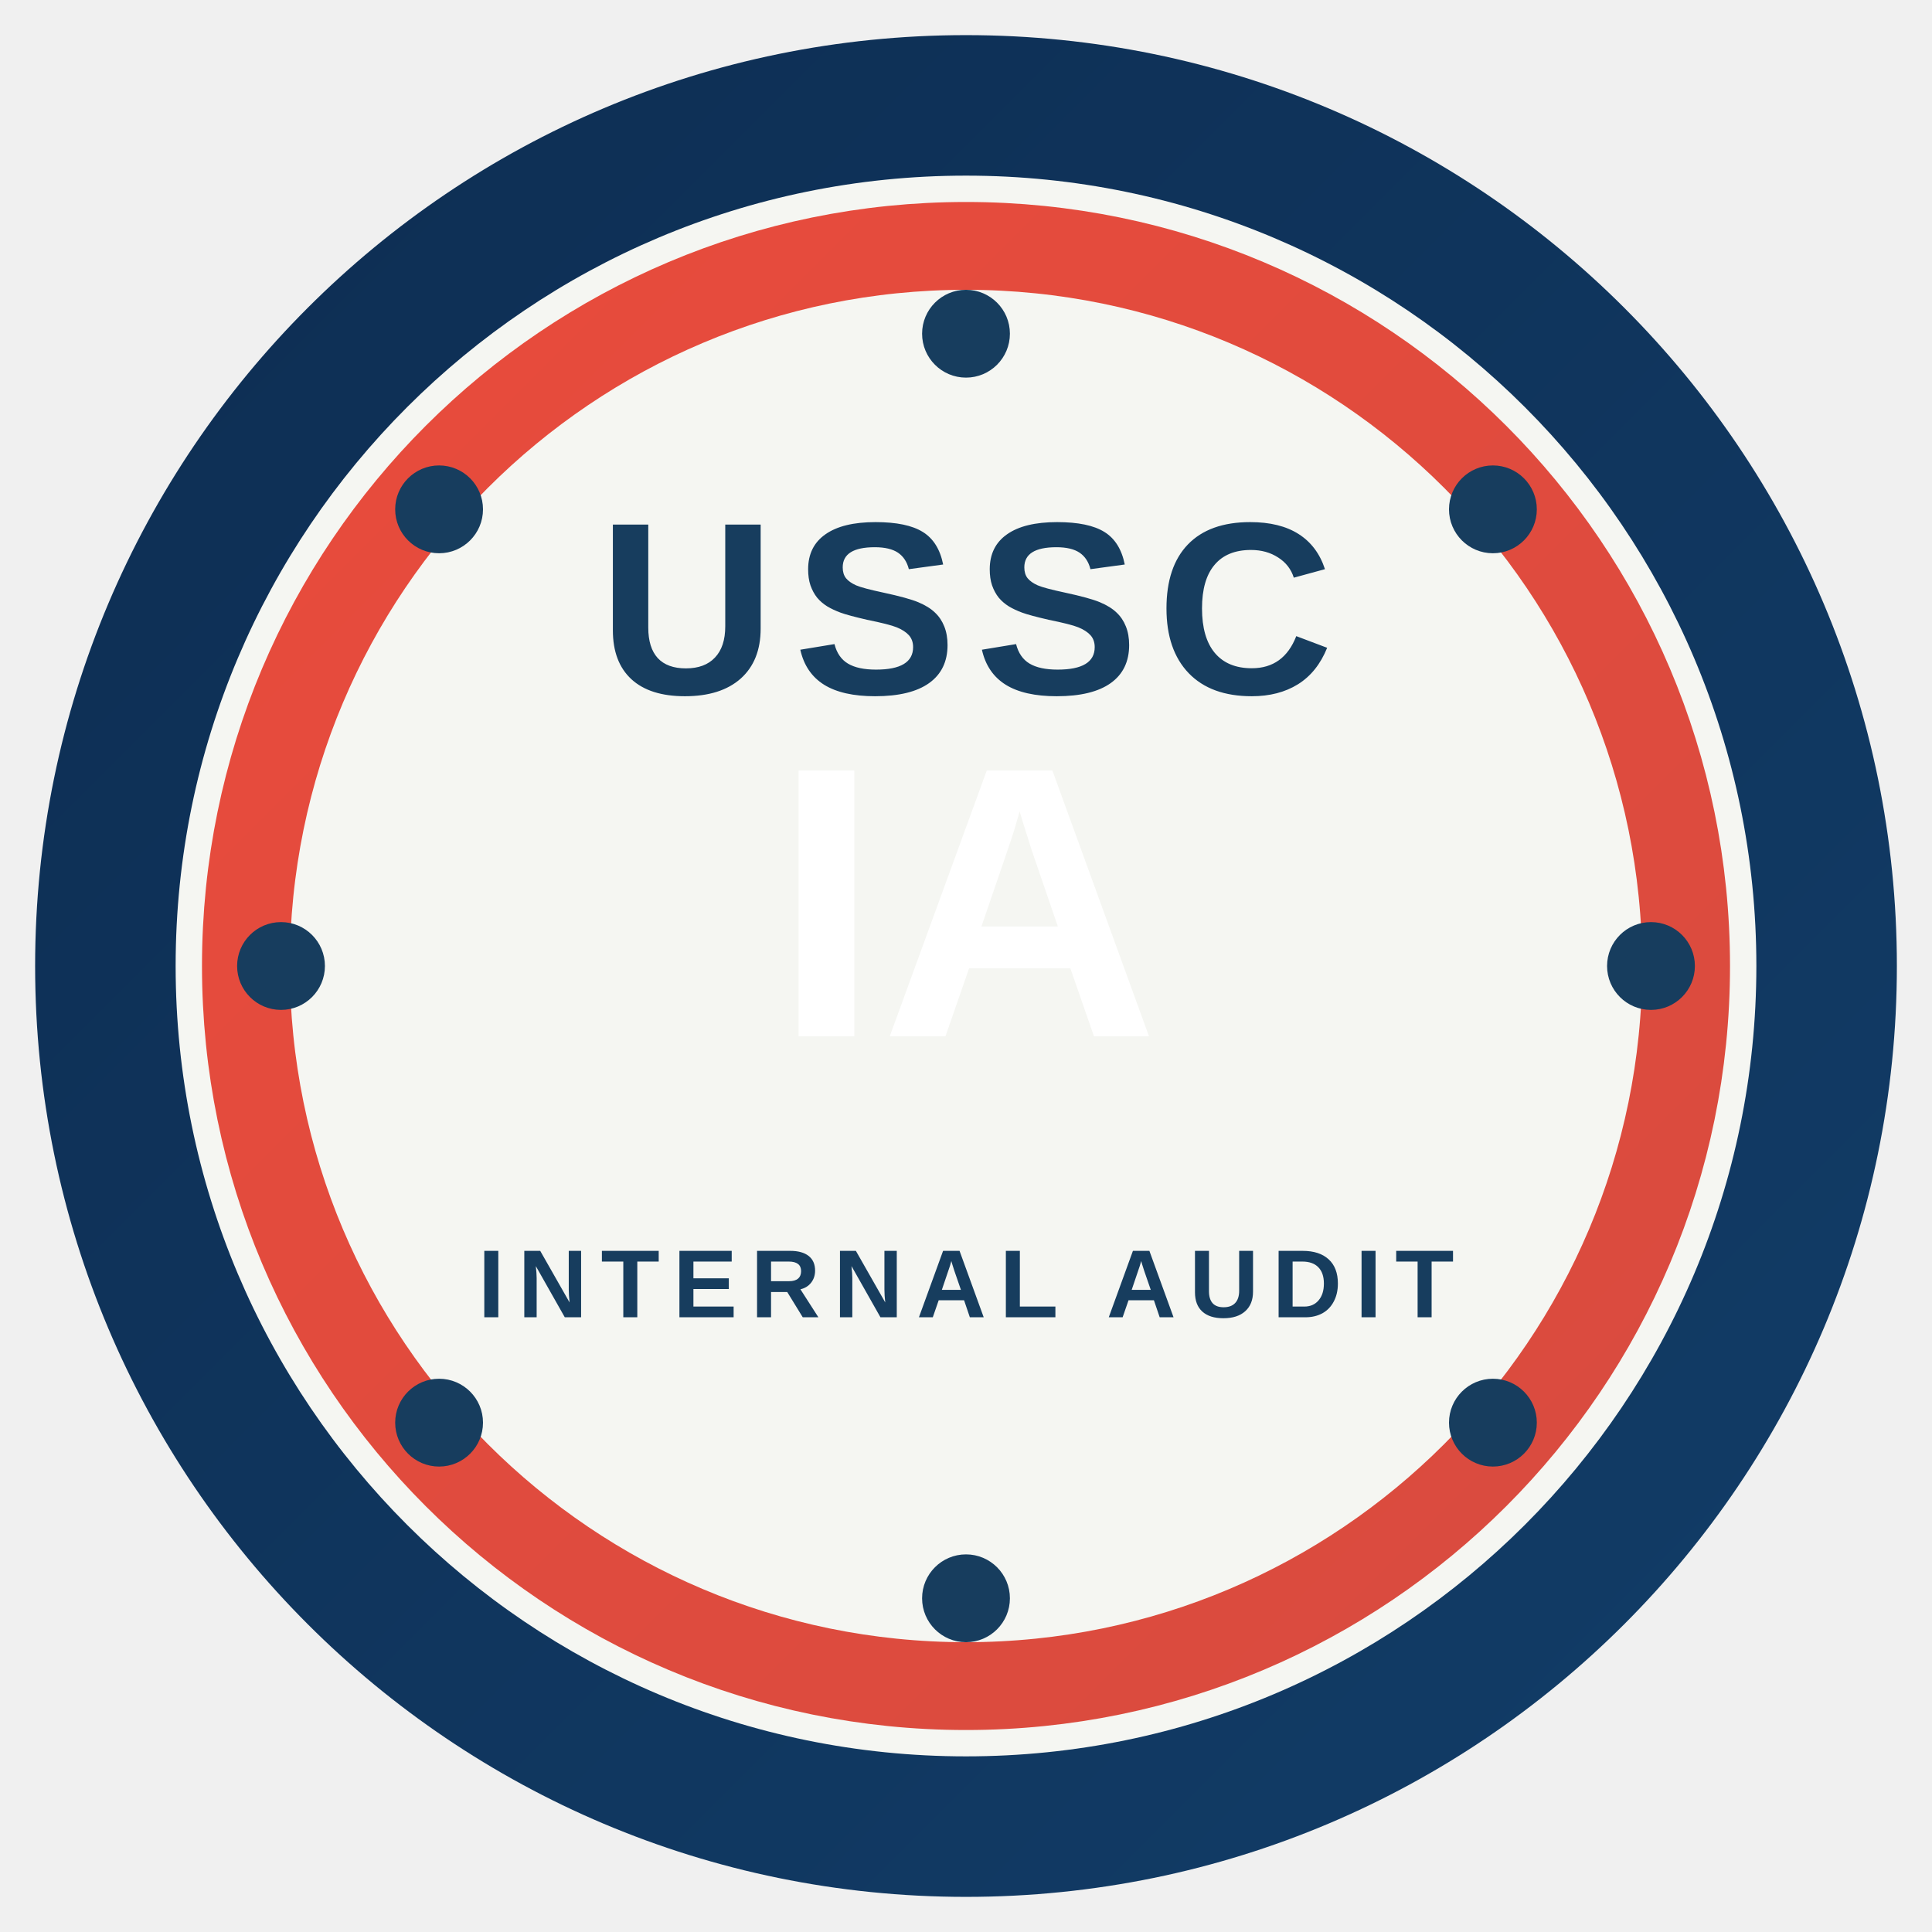
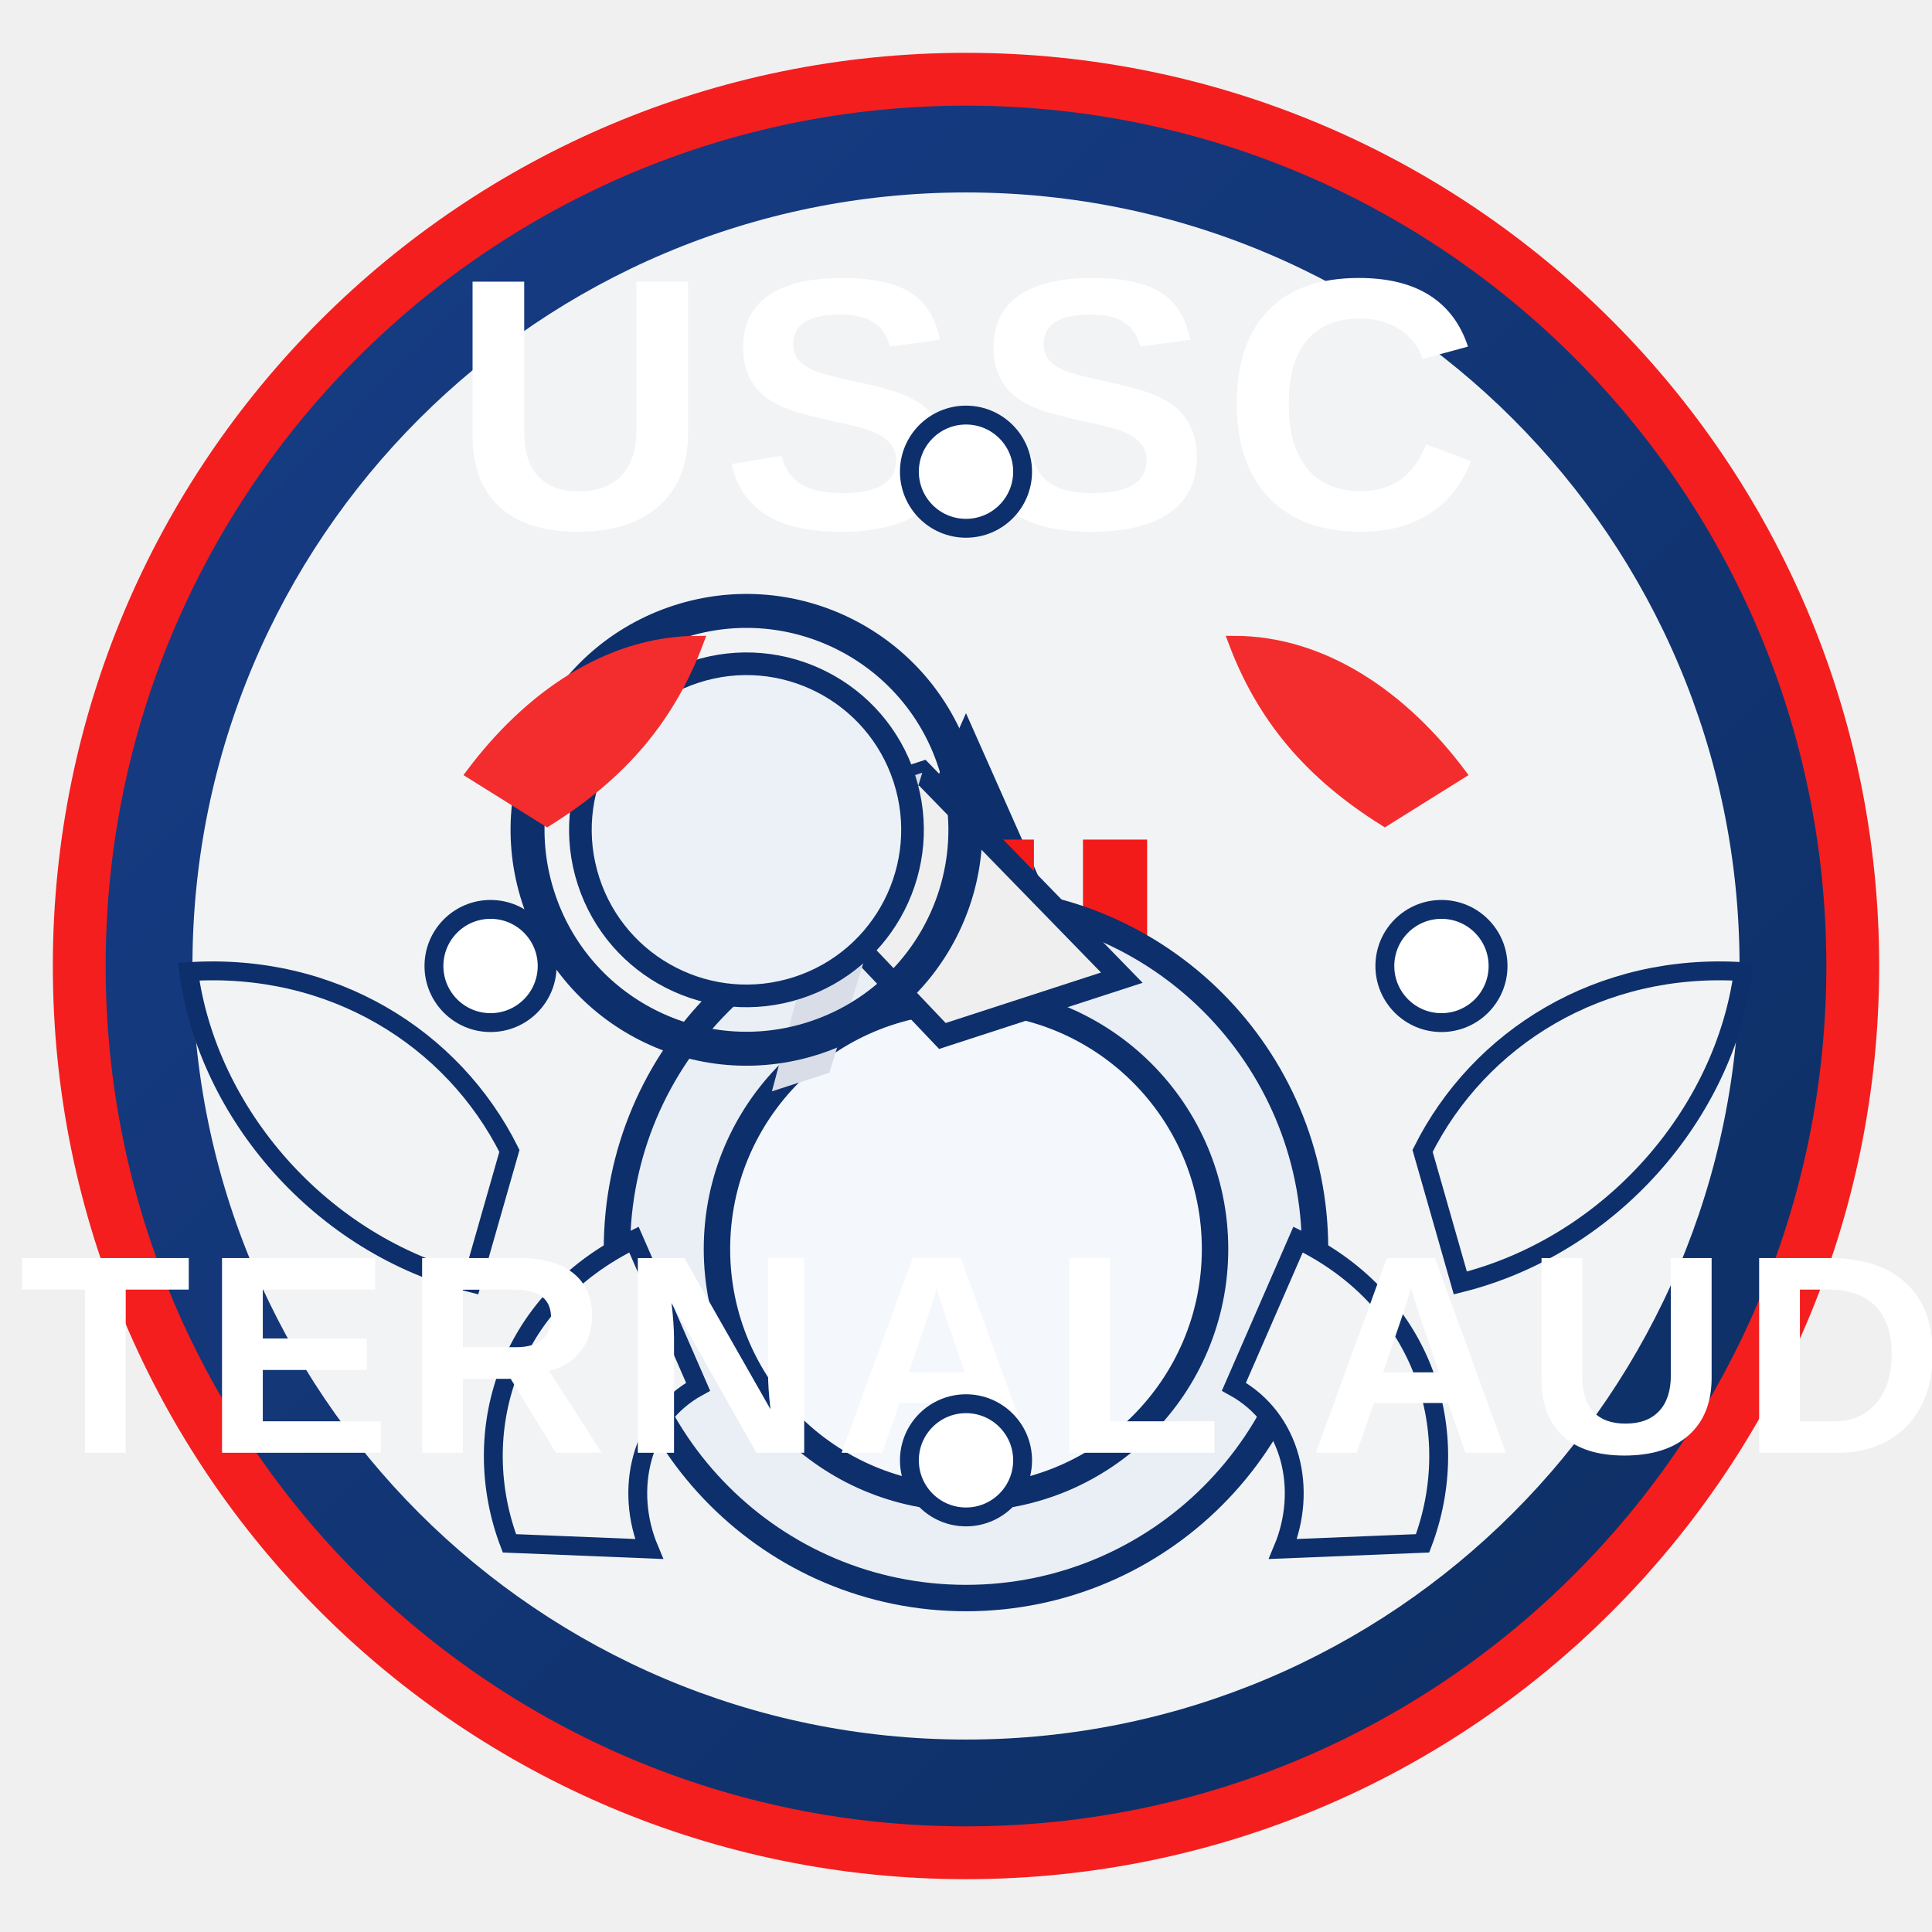
- <svg xmlns="http://www.w3.org/2000/svg" viewBox="0 0 220 220" role="img" aria-label="USSC internal audit logo">
+ <svg xmlns="http://www.w3.org/2000/svg" viewBox="0 0 1024 1024" role="img" aria-label="USSC Internal Audit logo">
  <defs>
-     <linearGradient id="ringOuter" x1="0" x2="1" y1="0" y2="1">
-       <stop offset="0%" stop-color="#0d2d52" />
-       <stop offset="100%" stop-color="#123d68" />
+     <linearGradient id="outerRing" x1="0" x2="1" y1="0" y2="1">
+       <stop offset="0%" stop-color="#173d87" />
+       <stop offset="100%" stop-color="#0d2e62" />
    </linearGradient>
-     <linearGradient id="ringInner" x1="0" x2="1" y1="0" y2="1">
-       <stop offset="0%" stop-color="#e94b3c" />
-       <stop offset="100%" stop-color="#d84b3f" />
+     <linearGradient id="innerRing" x1="0" x2="1" y1="0" y2="1">
+       <stop offset="0%" stop-color="#ff2b2b" />
+       <stop offset="100%" stop-color="#d91e1e" />
    </linearGradient>
  </defs>
-   <circle cx="110" cy="110" r="106" fill="url(#ringOuter)" />
-   <circle cx="110" cy="110" r="90" fill="#f5f6f2" />
-   <circle cx="110" cy="110" r="82" fill="none" stroke="url(#ringInner)" stroke-width="10" />
-   <g fill="#173d5e" font-family="Arial, Helvetica, sans-serif" text-anchor="middle">
-     <text x="110" y="79" font-size="28" font-weight="700" letter-spacing="2">USSC</text>
-     <text x="110" y="150" font-size="11" font-weight="700" letter-spacing="1.5">INTERNAL AUDIT</text>
-   </g>
-   <g fill="#173d5e" stroke="#173d5e" stroke-width="2">
-     <circle cx="110" cy="38" r="4" />
-     <circle cx="170" cy="58" r="4" />
-     <circle cx="188" cy="110" r="4" />
-     <circle cx="170" cy="162" r="4" />
-     <circle cx="110" cy="182" r="4" />
-     <circle cx="50" cy="162" r="4" />
-     <circle cx="32" cy="110" r="4" />
-     <circle cx="50" cy="58" r="4" />
+   <circle cx="512" cy="512" r="470" fill="url(#outerRing)" stroke="#f41e1e" stroke-width="28" />
+   <circle cx="512" cy="512" r="410" fill="#f2f3f5" />
+   <g transform="translate(0 50)">
+     <path d="M386 612 L512 328 L638 612 Z" fill="#0d2f6b" />
+     <path d="M420 612 L512 400 L604 612 Z" fill="#efefef" />
+     <path d="M400 612 L512 370 L624 612 Z" fill="none" stroke="#0d2f6b" stroke-width="18" />
+     <g fill="#f31a1a">
+       <rect x="394" y="395" width="34" height="196" />
+       <rect x="454" y="395" width="34" height="196" />
+       <rect x="514" y="395" width="34" height="196" />
+       <rect x="574" y="395" width="34" height="196" />
+     </g>
+     <g fill="#ffffff" stroke="#0d2f6b" stroke-width="14">
+       <circle cx="512" cy="612" r="185" fill="#eaeef5" />
+       <circle cx="512" cy="612" r="132" fill="#f4f7fb" />
+     </g>
+     <g transform="translate(272 430) rotate(-18)">
+       <path d="M130 0 L228 0 L295 136 L195 136 Z" fill="#efefef" stroke="#0d2f6b" stroke-width="12" />
+       <path d="M188 0 L228 0 L132 136 L100 136 Z" fill="#d8dde7" />
+       <circle cx="130" cy="0" r="116" fill="none" stroke="#0d2f6b" stroke-width="18" />
+       <circle cx="130" cy="0" r="88" fill="#ecf1f7" stroke="#0d2f6b" stroke-width="12" />
+     </g>
+     <g fill="#f2f3f5" stroke="#0d2f6b" stroke-width="10" transform="translate(0 0)">
+       <path d="M270 768c-22-58-2-128 66-161l34 78c-31 17-39 55-26 86l-74-3z" />
+       <path d="M754 768c22-58 2-128-66-161l-34 78c31 17 39 55 26 86l74-3z" />
+     </g>
+     <g fill="#f2f3f5" stroke="#0d2f6b" stroke-width="10">
+       <path d="M250 630 C170 610, 110 540, 100 465 C176 460, 240 500, 270 560 Z" />
+       <path d="M774 630 C854 610, 914 540, 924 465 C848 460, 784 500, 754 560 Z" />
+     </g>
+     <g fill="#f32d2d" stroke="#f32d2d" stroke-width="6">
+       <path d="M250 360 C280 320, 322 290, 370 290 C355 330, 330 360, 290 385 Z" />
+       <path d="M774 360 C744 320, 702 290, 654 290 C669 330, 694 360, 734 385 Z" />
+     </g>
  </g>
  <g fill="#ffffff" font-family="Arial, Helvetica, sans-serif" text-anchor="middle">
-     <text x="110" y="118" font-size="44" font-weight="700">IA</text>
+     <text x="512" y="280" font-weight="900" font-size="190" letter-spacing="6">USSC</text>
+     <text x="512" y="770" font-weight="900" font-size="150" letter-spacing="6">INTERNAL AUDIT</text>
+   </g>
+   <g fill="#ffffff" stroke="#0d2f6b" stroke-width="10">
+     <circle cx="260" cy="512" r="30" />
+     <circle cx="764" cy="512" r="30" />
+     <circle cx="512" cy="250" r="30" />
+     <circle cx="512" cy="774" r="30" />
  </g>
</svg>
